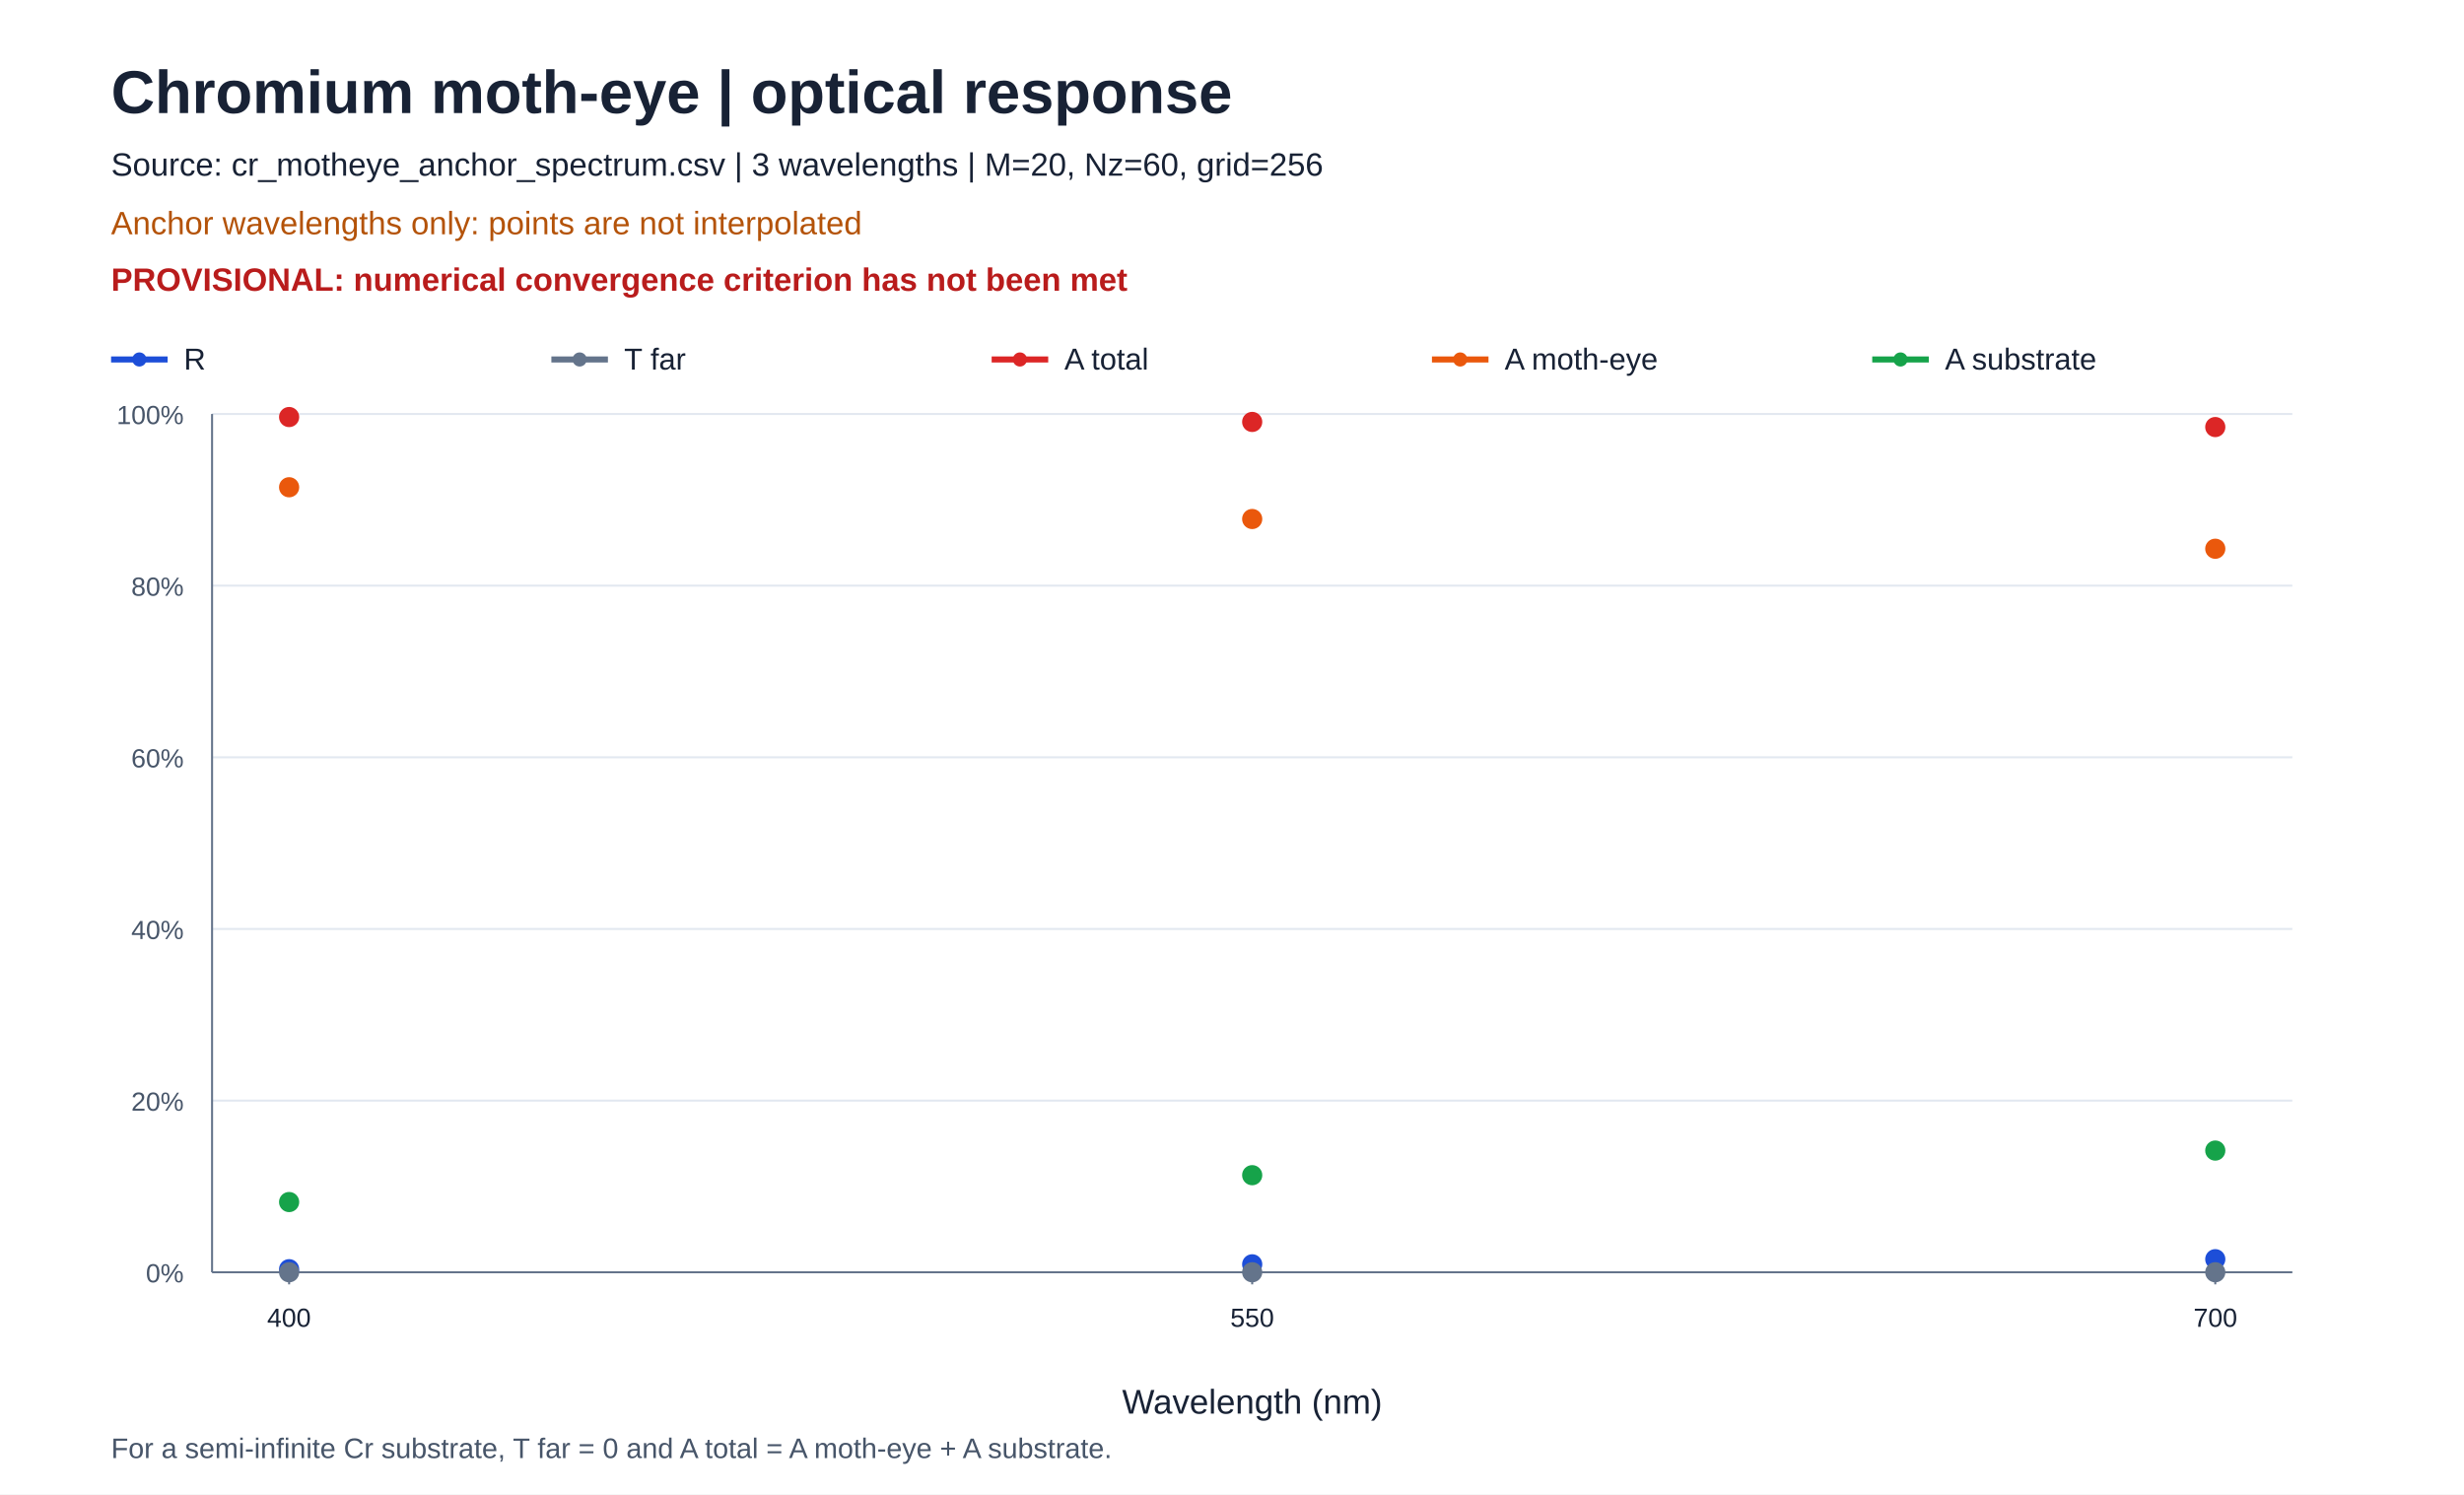
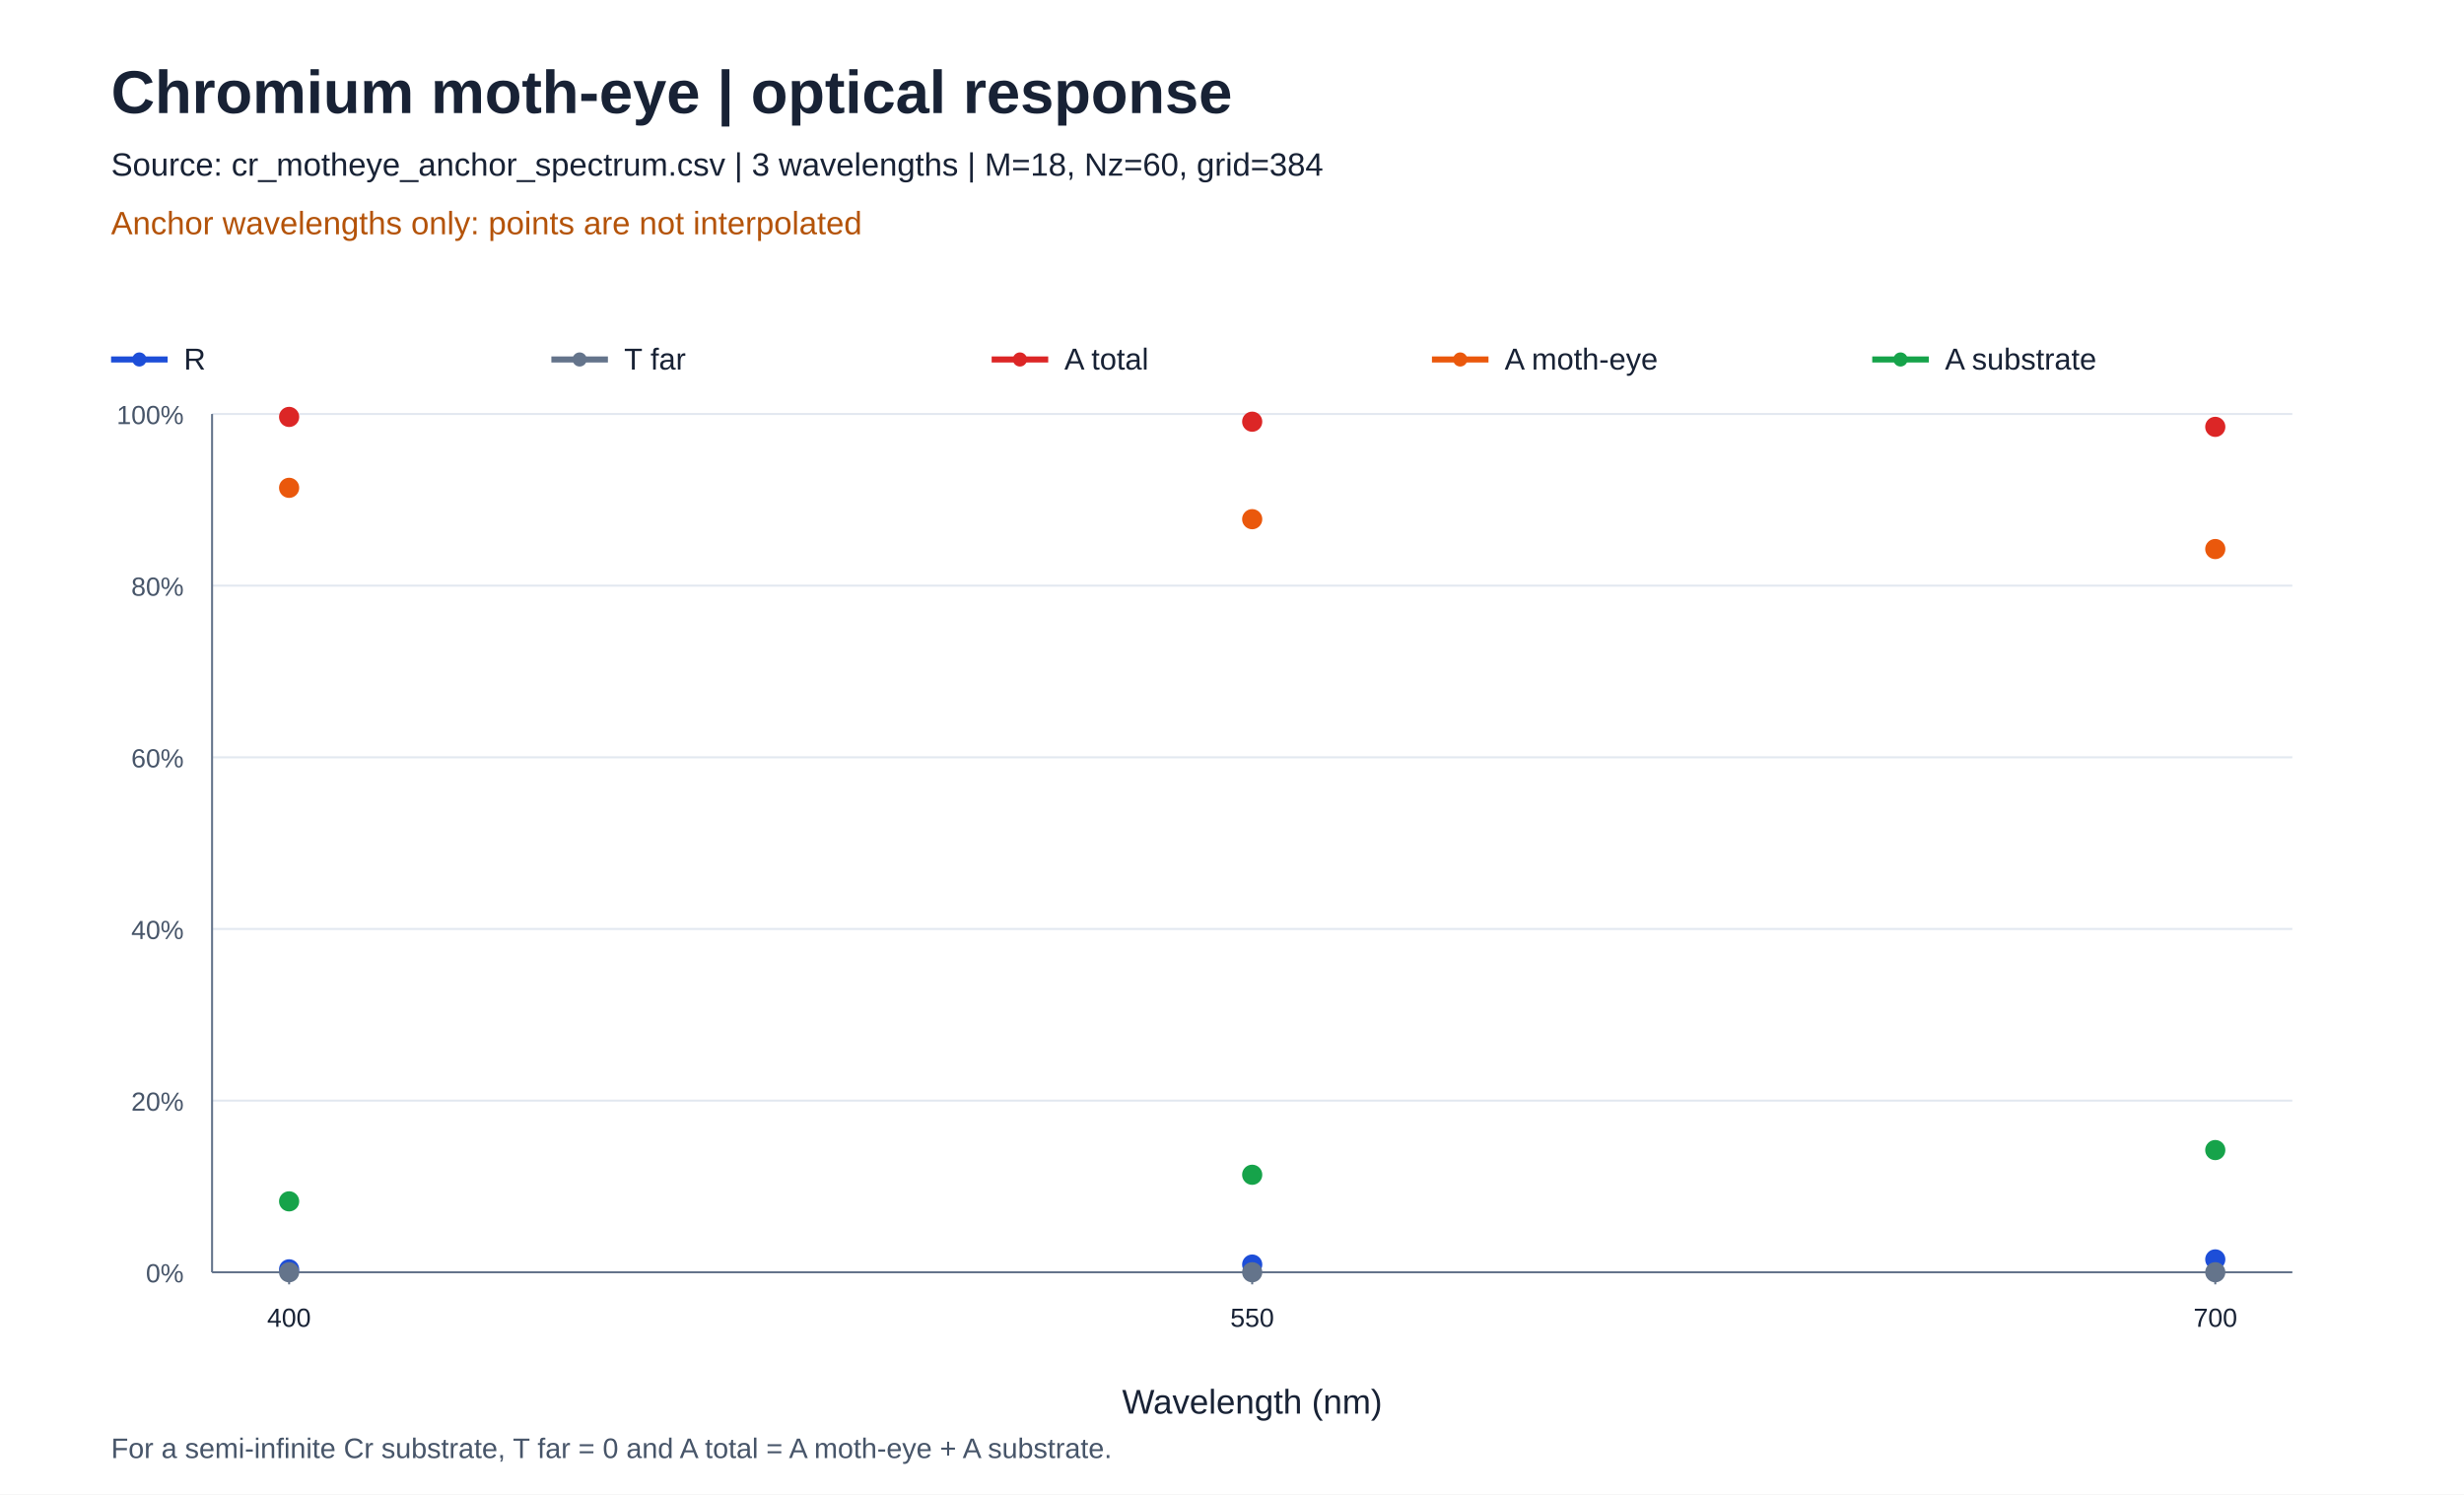
<svg xmlns="http://www.w3.org/2000/svg" viewBox="0 0 1220 740" width="1220" height="740" role="img">
  <rect width="100%" height="100%" fill="#ffffff" />
  <g font-family="Arial, Helvetica, sans-serif">
    <text x="55.0" y="56.0" font-size="30" fill="#182235" text-anchor="start" font-weight="bold">Chromium moth-eye | optical response</text>
-     <text x="55.0" y="87.0" font-size="16" fill="#182235" text-anchor="start" font-weight="normal">Source: cr_motheye_anchor_spectrum.csv  |  3 wavelengths  |  M=20, Nz=60, grid=256</text>
+     <text x="55.0" y="87.0" font-size="16" fill="#182235" text-anchor="start" font-weight="normal">Source: cr_motheye_anchor_spectrum.csv  |  3 wavelengths  |  M=18, Nz=60, grid=384</text>
    <text x="55.0" y="116.0" font-size="16" fill="#b45309" text-anchor="start" font-weight="normal">Anchor wavelengths only: points are not interpolated</text>
-     <text x="55.0" y="144.0" font-size="16" fill="#b91c1c" text-anchor="start" font-weight="bold">PROVISIONAL: numerical convergence criterion has not been met</text>
    <line x1="55.00" y1="178.00" x2="83.00" y2="178.00" stroke="#1d4ed8" stroke-width="3" />
    <circle cx="69.00" cy="178.00" r="3.5" fill="#1d4ed8" />
    <text x="91.0" y="183.0" font-size="15" fill="#182235" text-anchor="start" font-weight="normal">R</text>
    <line x1="273.00" y1="178.00" x2="301.00" y2="178.00" stroke="#64748b" stroke-width="3" />
    <circle cx="287.00" cy="178.00" r="3.5" fill="#64748b" />
    <text x="309.0" y="183.0" font-size="15" fill="#182235" text-anchor="start" font-weight="normal">T far</text>
    <line x1="491.00" y1="178.00" x2="519.00" y2="178.00" stroke="#dc2626" stroke-width="3" />
    <circle cx="505.00" cy="178.00" r="3.5" fill="#dc2626" />
    <text x="527.0" y="183.0" font-size="15" fill="#182235" text-anchor="start" font-weight="normal">A total</text>
    <line x1="709.00" y1="178.00" x2="737.00" y2="178.00" stroke="#ea580c" stroke-width="3" />
    <circle cx="723.00" cy="178.00" r="3.5" fill="#ea580c" />
    <text x="745.0" y="183.0" font-size="15" fill="#182235" text-anchor="start" font-weight="normal">A moth-eye</text>
    <line x1="927.00" y1="178.00" x2="955.00" y2="178.00" stroke="#16a34a" stroke-width="3" />
    <circle cx="941.00" cy="178.00" r="3.5" fill="#16a34a" />
    <text x="963.0" y="183.0" font-size="15" fill="#182235" text-anchor="start" font-weight="normal">A substrate</text>
    <line x1="105.00" y1="630.00" x2="1135.00" y2="630.00" stroke="#e2e8f0" stroke-width="1" />
    <text x="91.0" y="635.0" font-size="13" fill="#475569" text-anchor="end" font-weight="normal">0%</text>
    <line x1="105.00" y1="545.00" x2="1135.00" y2="545.00" stroke="#e2e8f0" stroke-width="1" />
    <text x="91.0" y="550.0" font-size="13" fill="#475569" text-anchor="end" font-weight="normal">20%</text>
    <line x1="105.00" y1="460.00" x2="1135.00" y2="460.00" stroke="#e2e8f0" stroke-width="1" />
    <text x="91.0" y="465.0" font-size="13" fill="#475569" text-anchor="end" font-weight="normal">40%</text>
    <line x1="105.00" y1="375.00" x2="1135.00" y2="375.00" stroke="#e2e8f0" stroke-width="1" />
    <text x="91.0" y="380.0" font-size="13" fill="#475569" text-anchor="end" font-weight="normal">60%</text>
    <line x1="105.00" y1="290.00" x2="1135.00" y2="290.00" stroke="#e2e8f0" stroke-width="1" />
    <text x="91.0" y="295.0" font-size="13" fill="#475569" text-anchor="end" font-weight="normal">80%</text>
    <line x1="105.00" y1="205.00" x2="1135.00" y2="205.00" stroke="#e2e8f0" stroke-width="1" />
    <text x="91.0" y="210.0" font-size="13" fill="#475569" text-anchor="end" font-weight="normal">100%</text>
    <line x1="105.00" y1="205.00" x2="105.00" y2="630.00" stroke="#64748b" stroke-width="1" />
    <line x1="105.00" y1="630.00" x2="1135.00" y2="630.00" stroke="#64748b" stroke-width="1" />
    <line x1="143.15" y1="630.00" x2="143.15" y2="636.00" stroke="#64748b" stroke-width="1" />
    <text x="143.1" y="657.0" font-size="13" fill="#182235" text-anchor="middle" font-weight="normal">400</text>
    <line x1="620.00" y1="630.00" x2="620.00" y2="636.00" stroke="#64748b" stroke-width="1" />
    <text x="620.0" y="657.0" font-size="13" fill="#182235" text-anchor="middle" font-weight="normal">550</text>
    <line x1="1096.85" y1="630.00" x2="1096.85" y2="636.00" stroke="#64748b" stroke-width="1" />
    <text x="1096.9" y="657.0" font-size="13" fill="#182235" text-anchor="middle" font-weight="normal">700</text>
-     <circle cx="143.15" cy="628.49" r="5" fill="#1d4ed8" />
-     <circle cx="620.00" cy="626.07" r="5" fill="#1d4ed8" />
-     <circle cx="1096.85" cy="623.53" r="5" fill="#1d4ed8" />
+     <circle cx="143.15" cy="628.55" r="5" fill="#1d4ed8" />
+     <circle cx="620.00" cy="626.19" r="5" fill="#1d4ed8" />
+     <circle cx="1096.85" cy="623.63" r="5" fill="#1d4ed8" />
    <circle cx="143.15" cy="630.00" r="5" fill="#64748b" />
    <circle cx="620.00" cy="630.00" r="5" fill="#64748b" />
    <circle cx="1096.85" cy="630.00" r="5" fill="#64748b" />
-     <circle cx="143.15" cy="206.51" r="5" fill="#dc2626" />
-     <circle cx="620.00" cy="208.93" r="5" fill="#dc2626" />
-     <circle cx="1096.85" cy="211.47" r="5" fill="#dc2626" />
-     <circle cx="143.15" cy="241.28" r="5" fill="#ea580c" />
-     <circle cx="620.00" cy="257.00" r="5" fill="#ea580c" />
-     <circle cx="1096.85" cy="271.73" r="5" fill="#ea580c" />
-     <circle cx="143.15" cy="595.23" r="5" fill="#16a34a" />
-     <circle cx="620.00" cy="581.93" r="5" fill="#16a34a" />
-     <circle cx="1096.85" cy="569.74" r="5" fill="#16a34a" />
+     <circle cx="143.15" cy="206.45" r="5" fill="#dc2626" />
+     <circle cx="620.00" cy="208.81" r="5" fill="#dc2626" />
+     <circle cx="1096.85" cy="211.37" r="5" fill="#dc2626" />
+     <circle cx="143.15" cy="241.56" r="5" fill="#ea580c" />
+     <circle cx="620.00" cy="257.09" r="5" fill="#ea580c" />
+     <circle cx="1096.85" cy="271.88" r="5" fill="#ea580c" />
+     <circle cx="143.15" cy="594.89" r="5" fill="#16a34a" />
+     <circle cx="620.00" cy="581.72" r="5" fill="#16a34a" />
+     <circle cx="1096.85" cy="569.49" r="5" fill="#16a34a" />
    <text x="620.0" y="700.0" font-size="17" fill="#182235" text-anchor="middle" font-weight="normal">Wavelength (nm)</text>
    <text x="55.0" y="722.0" font-size="14" fill="#475569" text-anchor="start" font-weight="normal">For a semi-infinite Cr substrate, T far = 0 and A total = A moth-eye + A substrate.</text>
  </g>
</svg>
